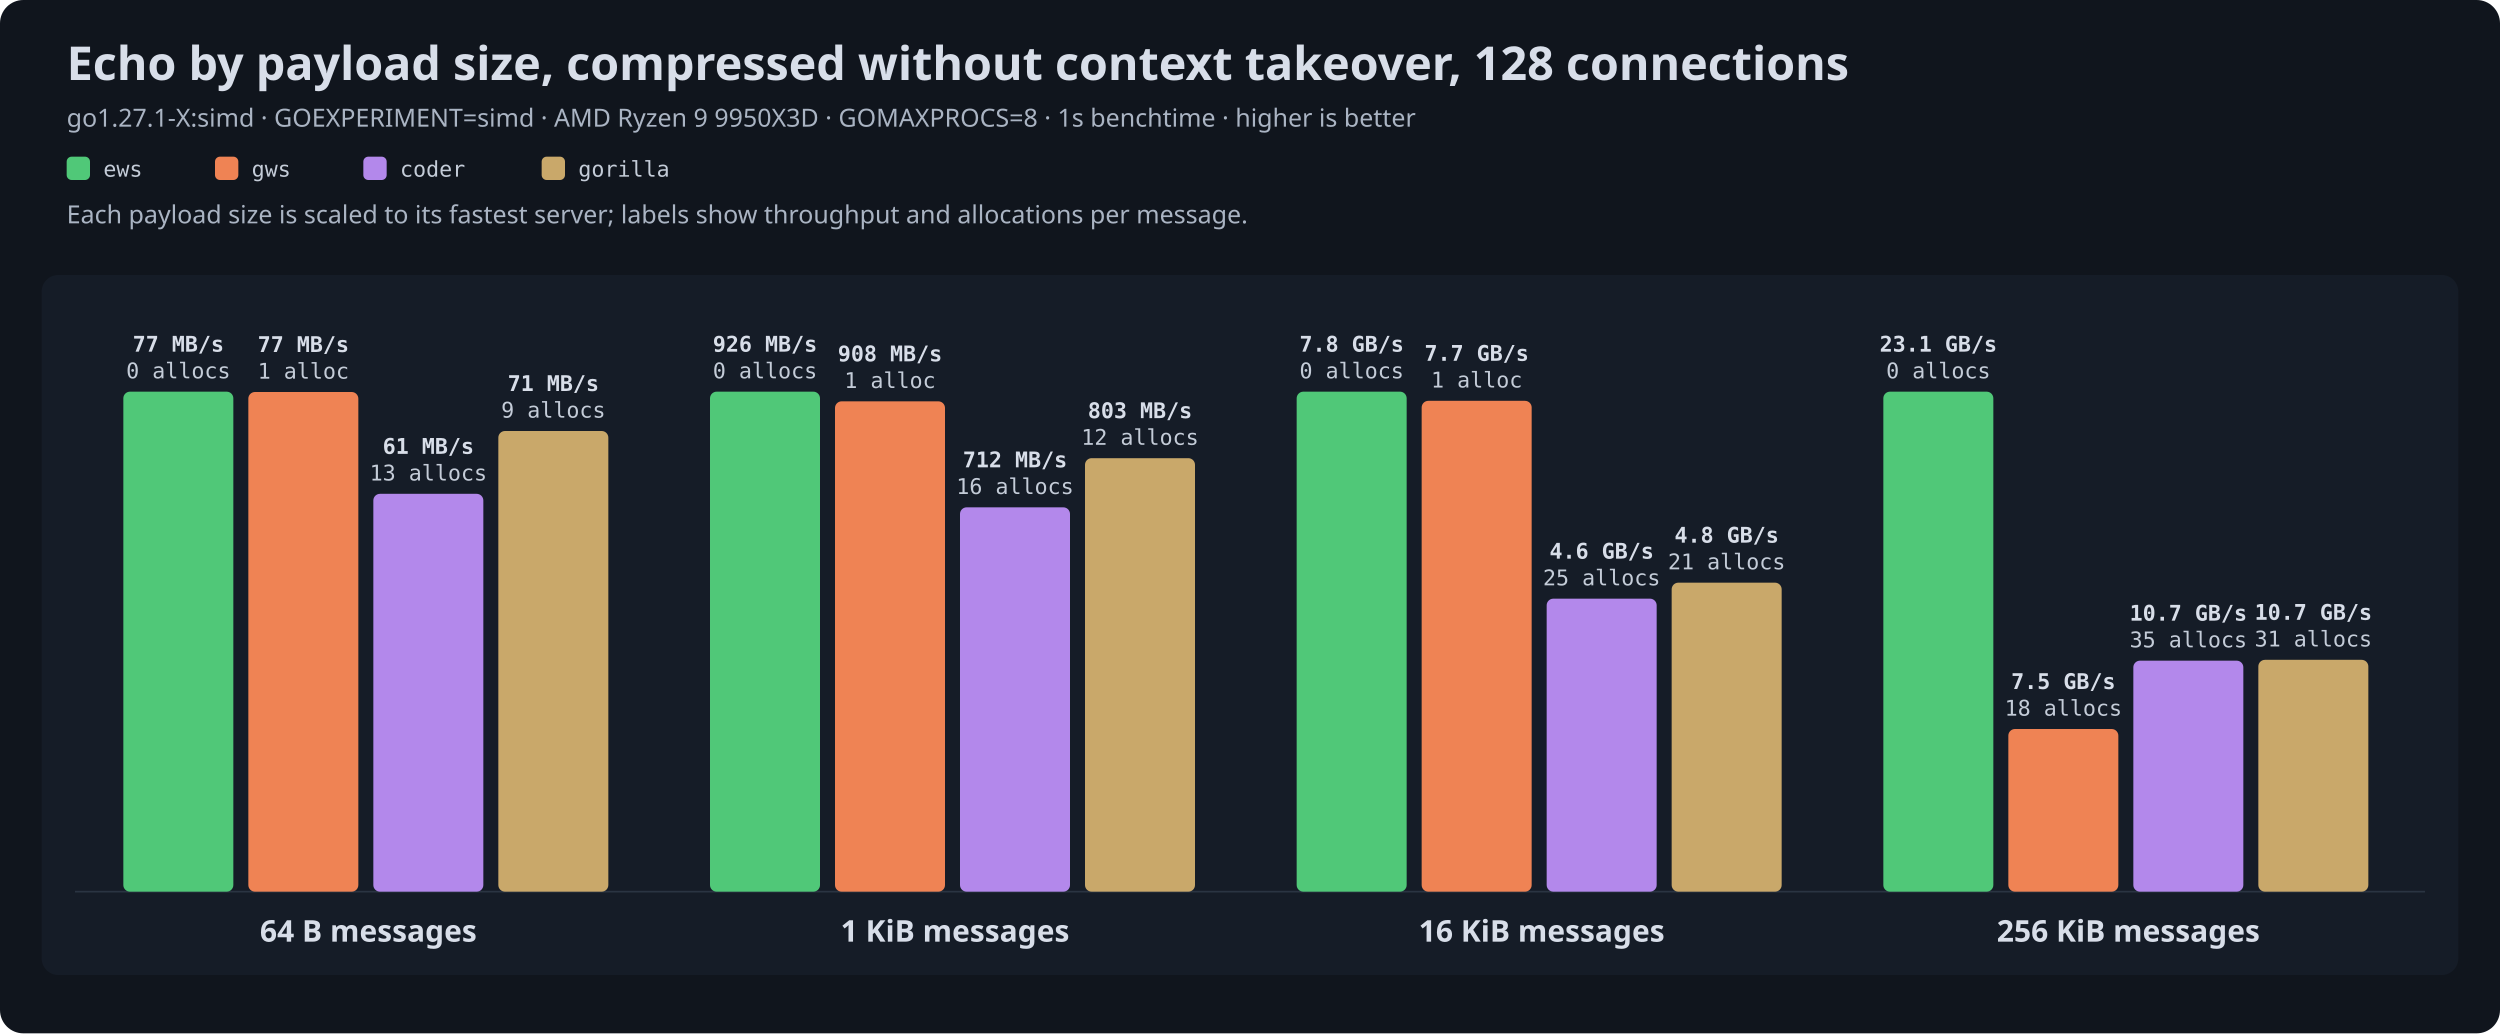
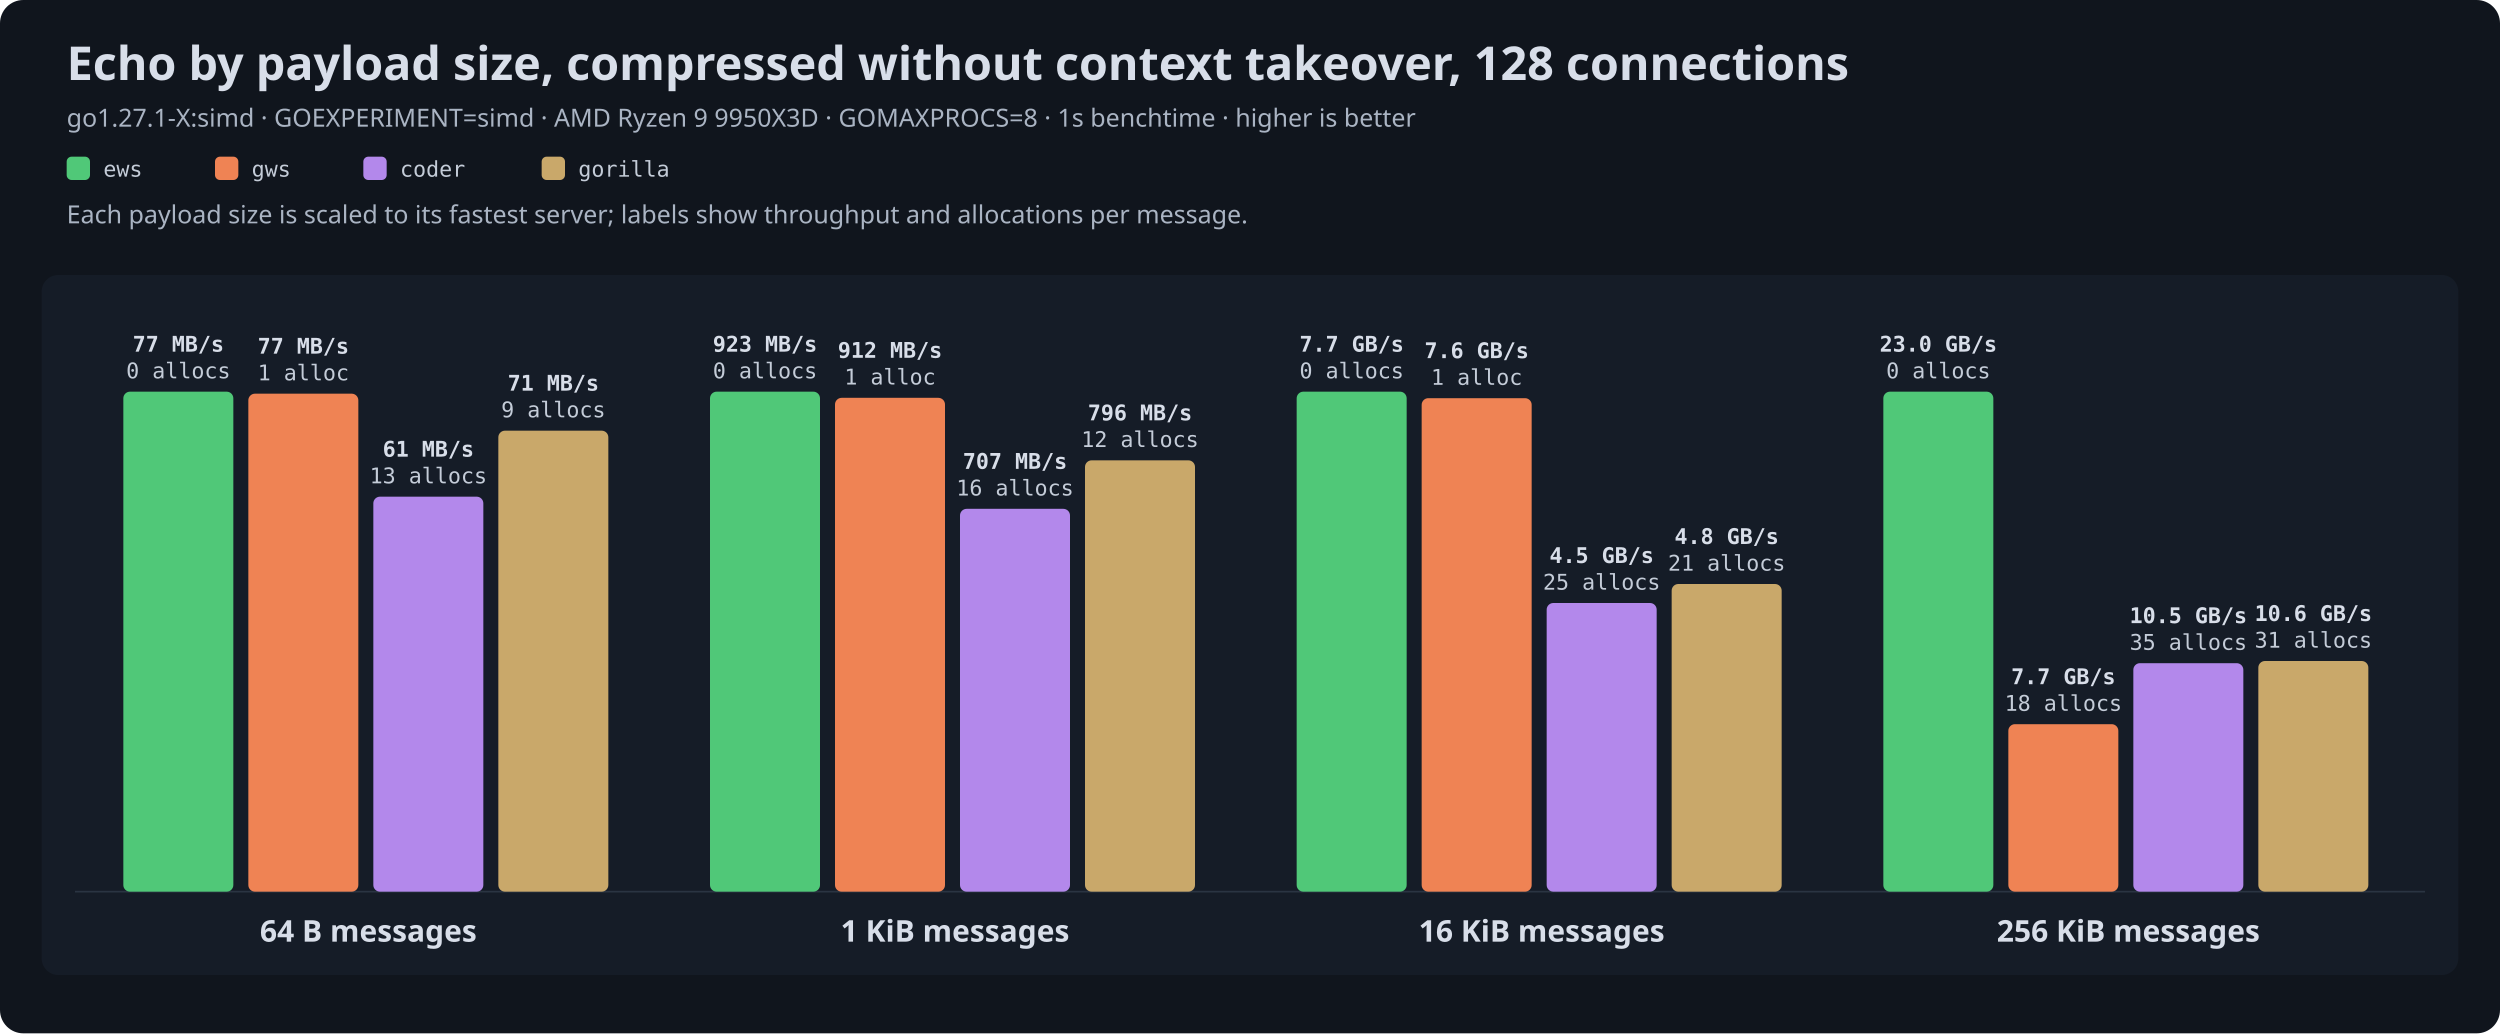
<svg xmlns="http://www.w3.org/2000/svg" width="1500" height="620" viewBox="0 0 1500 620" role="img" aria-labelledby="title desc">
  <style>text{font-family:ui-monospace,SFMono-Regular,Menlo,Consolas,monospace;fill:#d8dee9}.title{font-family:ui-sans-serif,system-ui,sans-serif;font-size:28px;font-weight:700}.subtitle{font-family:ui-sans-serif,system-ui,sans-serif;font-size:15px;fill:#aab4c3}.group{font-family:ui-sans-serif,system-ui,sans-serif;font-size:18px;font-weight:650}.contract{font-family:ui-sans-serif,system-ui,sans-serif;font-size:14px;font-weight:650;fill:#9eabbc}.series{font-size:13px;fill:#c4ccd8}.value{font-size:13px;font-weight:650}.panel{fill:#151c27}</style>
  <rect width="1500" height="620" rx="14" fill="#10151d" />
  <text class="title" x="40" y="48">Echo by payload size, compressed without context takeover, 128 connections</text>
  <text class="subtitle" x="40" y="76">go1.27.1-X:simd · GOEXPERIMENT=simd · AMD Ryzen 9 9950X3D · GOMAXPROCS=8 · 1s benchtime · higher is better</text>
  <rect x="40" y="94" width="14" height="14" rx="3" fill="#50c878" />
  <text class="series" x="62" y="106">ews</text>
  <rect x="129" y="94" width="14" height="14" rx="3" fill="#ef8354" />
  <text class="series" x="151" y="106">gws</text>
  <rect x="218" y="94" width="14" height="14" rx="3" fill="#b388eb" />
  <text class="series" x="240" y="106">coder</text>
  <rect x="325" y="94" width="14" height="14" rx="3" fill="#c9a86a" />
  <text class="series" x="347" y="106">gorilla</text>
  <text class="subtitle" x="40" y="134">Each payload size is scaled to its fastest server; labels show throughput and allocations per message.</text>
  <g transform="translate(0,165)">
    <rect class="panel" x="25" y="0" width="1450" height="420" rx="10" />
    <line x1="45" y1="370" x2="1455" y2="370" stroke="#2a3442" stroke-width="1" />
    <text class="group" x="221" y="400" text-anchor="middle">64 B messages</text>
    <rect x="74" y="70.0" width="66" height="300.0" rx="4" fill="#50c878" />
    <text class="value" x="107" y="46.0" text-anchor="middle">77 MB/s</text>
    <text class="series" x="107" y="62.0" text-anchor="middle">0 allocs</text>
-     <rect x="149" y="70.2" width="66" height="299.8" rx="4" fill="#ef8354" />
-     <text class="value" x="182" y="46.2" text-anchor="middle">77 MB/s</text>
-     <text class="series" x="182" y="62.2" text-anchor="middle">1 alloc</text>
-     <rect x="224" y="131.3" width="66" height="238.7" rx="4" fill="#b388eb" />
-     <text class="value" x="257" y="107.3" text-anchor="middle">61 MB/s</text>
-     <text class="series" x="257" y="123.3" text-anchor="middle">13 allocs</text>
-     <rect x="299" y="93.6" width="66" height="276.4" rx="4" fill="#c9a86a" />
-     <text class="value" x="332" y="69.6" text-anchor="middle">71 MB/s</text>
-     <text class="series" x="332" y="85.6" text-anchor="middle">9 allocs</text>
+     <rect x="149" y="71.2" width="66" height="298.8" rx="4" fill="#ef8354" />
+     <text class="value" x="182" y="47.2" text-anchor="middle">77 MB/s</text>
+     <text class="series" x="182" y="63.2" text-anchor="middle">1 alloc</text>
+     <rect x="224" y="133.0" width="66" height="237.0" rx="4" fill="#b388eb" />
+     <text class="value" x="257" y="109.0" text-anchor="middle">61 MB/s</text>
+     <text class="series" x="257" y="125.0" text-anchor="middle">13 allocs</text>
+     <rect x="299" y="93.4" width="66" height="276.6" rx="4" fill="#c9a86a" />
+     <text class="value" x="332" y="69.4" text-anchor="middle">71 MB/s</text>
+     <text class="series" x="332" y="85.4" text-anchor="middle">9 allocs</text>
    <text class="group" x="573" y="400" text-anchor="middle">1 KiB messages</text>
    <rect x="426" y="70.0" width="66" height="300.0" rx="4" fill="#50c878" />
-     <text class="value" x="459" y="46.0" text-anchor="middle">926 MB/s</text>
+     <text class="value" x="459" y="46.0" text-anchor="middle">923 MB/s</text>
    <text class="series" x="459" y="62.0" text-anchor="middle">0 allocs</text>
-     <rect x="501" y="75.8" width="66" height="294.2" rx="4" fill="#ef8354" />
-     <text class="value" x="534" y="51.8" text-anchor="middle">908 MB/s</text>
-     <text class="series" x="534" y="67.8" text-anchor="middle">1 alloc</text>
-     <rect x="576" y="139.4" width="66" height="230.6" rx="4" fill="#b388eb" />
-     <text class="value" x="609" y="115.4" text-anchor="middle">712 MB/s</text>
-     <text class="series" x="609" y="131.4" text-anchor="middle">16 allocs</text>
-     <rect x="651" y="109.9" width="66" height="260.1" rx="4" fill="#c9a86a" />
-     <text class="value" x="684" y="85.9" text-anchor="middle">803 MB/s</text>
-     <text class="series" x="684" y="101.9" text-anchor="middle">12 allocs</text>
+     <rect x="501" y="73.7" width="66" height="296.3" rx="4" fill="#ef8354" />
+     <text class="value" x="534" y="49.7" text-anchor="middle">912 MB/s</text>
+     <text class="series" x="534" y="65.7" text-anchor="middle">1 alloc</text>
+     <rect x="576" y="140.3" width="66" height="229.7" rx="4" fill="#b388eb" />
+     <text class="value" x="609" y="116.3" text-anchor="middle">707 MB/s</text>
+     <text class="series" x="609" y="132.3" text-anchor="middle">16 allocs</text>
+     <rect x="651" y="111.2" width="66" height="258.8" rx="4" fill="#c9a86a" />
+     <text class="value" x="684" y="87.2" text-anchor="middle">796 MB/s</text>
+     <text class="series" x="684" y="103.2" text-anchor="middle">12 allocs</text>
    <text class="group" x="925" y="400" text-anchor="middle">16 KiB messages</text>
    <rect x="778" y="70.0" width="66" height="300.0" rx="4" fill="#50c878" />
-     <text class="value" x="811" y="46.0" text-anchor="middle">7.8 GB/s</text>
+     <text class="value" x="811" y="46.0" text-anchor="middle">7.7 GB/s</text>
    <text class="series" x="811" y="62.0" text-anchor="middle">0 allocs</text>
-     <rect x="853" y="75.5" width="66" height="294.5" rx="4" fill="#ef8354" />
-     <text class="value" x="886" y="51.5" text-anchor="middle">7.7 GB/s</text>
-     <text class="series" x="886" y="67.5" text-anchor="middle">1 alloc</text>
-     <rect x="928" y="194.2" width="66" height="175.8" rx="4" fill="#b388eb" />
-     <text class="value" x="961" y="170.2" text-anchor="middle">4.6 GB/s</text>
-     <text class="series" x="961" y="186.2" text-anchor="middle">25 allocs</text>
-     <rect x="1003" y="184.6" width="66" height="185.4" rx="4" fill="#c9a86a" />
-     <text class="value" x="1036" y="160.6" text-anchor="middle">4.8 GB/s</text>
-     <text class="series" x="1036" y="176.6" text-anchor="middle">21 allocs</text>
+     <rect x="853" y="73.9" width="66" height="296.1" rx="4" fill="#ef8354" />
+     <text class="value" x="886" y="49.9" text-anchor="middle">7.6 GB/s</text>
+     <text class="series" x="886" y="65.9" text-anchor="middle">1 alloc</text>
+     <rect x="928" y="196.8" width="66" height="173.2" rx="4" fill="#b388eb" />
+     <text class="value" x="961" y="172.8" text-anchor="middle">4.5 GB/s</text>
+     <text class="series" x="961" y="188.8" text-anchor="middle">25 allocs</text>
+     <rect x="1003" y="185.4" width="66" height="184.6" rx="4" fill="#c9a86a" />
+     <text class="value" x="1036" y="161.4" text-anchor="middle">4.8 GB/s</text>
+     <text class="series" x="1036" y="177.4" text-anchor="middle">21 allocs</text>
    <text class="group" x="1277" y="400" text-anchor="middle">256 KiB messages</text>
    <rect x="1130" y="70.0" width="66" height="300.0" rx="4" fill="#50c878" />
-     <text class="value" x="1163" y="46.0" text-anchor="middle">23.1 GB/s</text>
+     <text class="value" x="1163" y="46.0" text-anchor="middle">23.0 GB/s</text>
    <text class="series" x="1163" y="62.0" text-anchor="middle">0 allocs</text>
-     <rect x="1205" y="272.4" width="66" height="97.6" rx="4" fill="#ef8354" />
-     <text class="value" x="1238" y="248.4" text-anchor="middle">7.5 GB/s</text>
-     <text class="series" x="1238" y="264.4" text-anchor="middle">18 allocs</text>
-     <rect x="1280" y="231.4" width="66" height="138.6" rx="4" fill="#b388eb" />
-     <text class="value" x="1313" y="207.4" text-anchor="middle">10.7 GB/s</text>
-     <text class="series" x="1313" y="223.4" text-anchor="middle">35 allocs</text>
-     <rect x="1355" y="230.9" width="66" height="139.1" rx="4" fill="#c9a86a" />
-     <text class="value" x="1388" y="206.9" text-anchor="middle">10.7 GB/s</text>
-     <text class="series" x="1388" y="222.9" text-anchor="middle">31 allocs</text>
+     <rect x="1205" y="269.5" width="66" height="100.5" rx="4" fill="#ef8354" />
+     <text class="value" x="1238" y="245.5" text-anchor="middle">7.7 GB/s</text>
+     <text class="series" x="1238" y="261.5" text-anchor="middle">18 allocs</text>
+     <rect x="1280" y="232.9" width="66" height="137.1" rx="4" fill="#b388eb" />
+     <text class="value" x="1313" y="208.9" text-anchor="middle">10.5 GB/s</text>
+     <text class="series" x="1313" y="224.9" text-anchor="middle">35 allocs</text>
+     <rect x="1355" y="231.6" width="66" height="138.4" rx="4" fill="#c9a86a" />
+     <text class="value" x="1388" y="207.6" text-anchor="middle">10.6 GB/s</text>
+     <text class="series" x="1388" y="223.6" text-anchor="middle">31 allocs</text>
  </g>
</svg>
